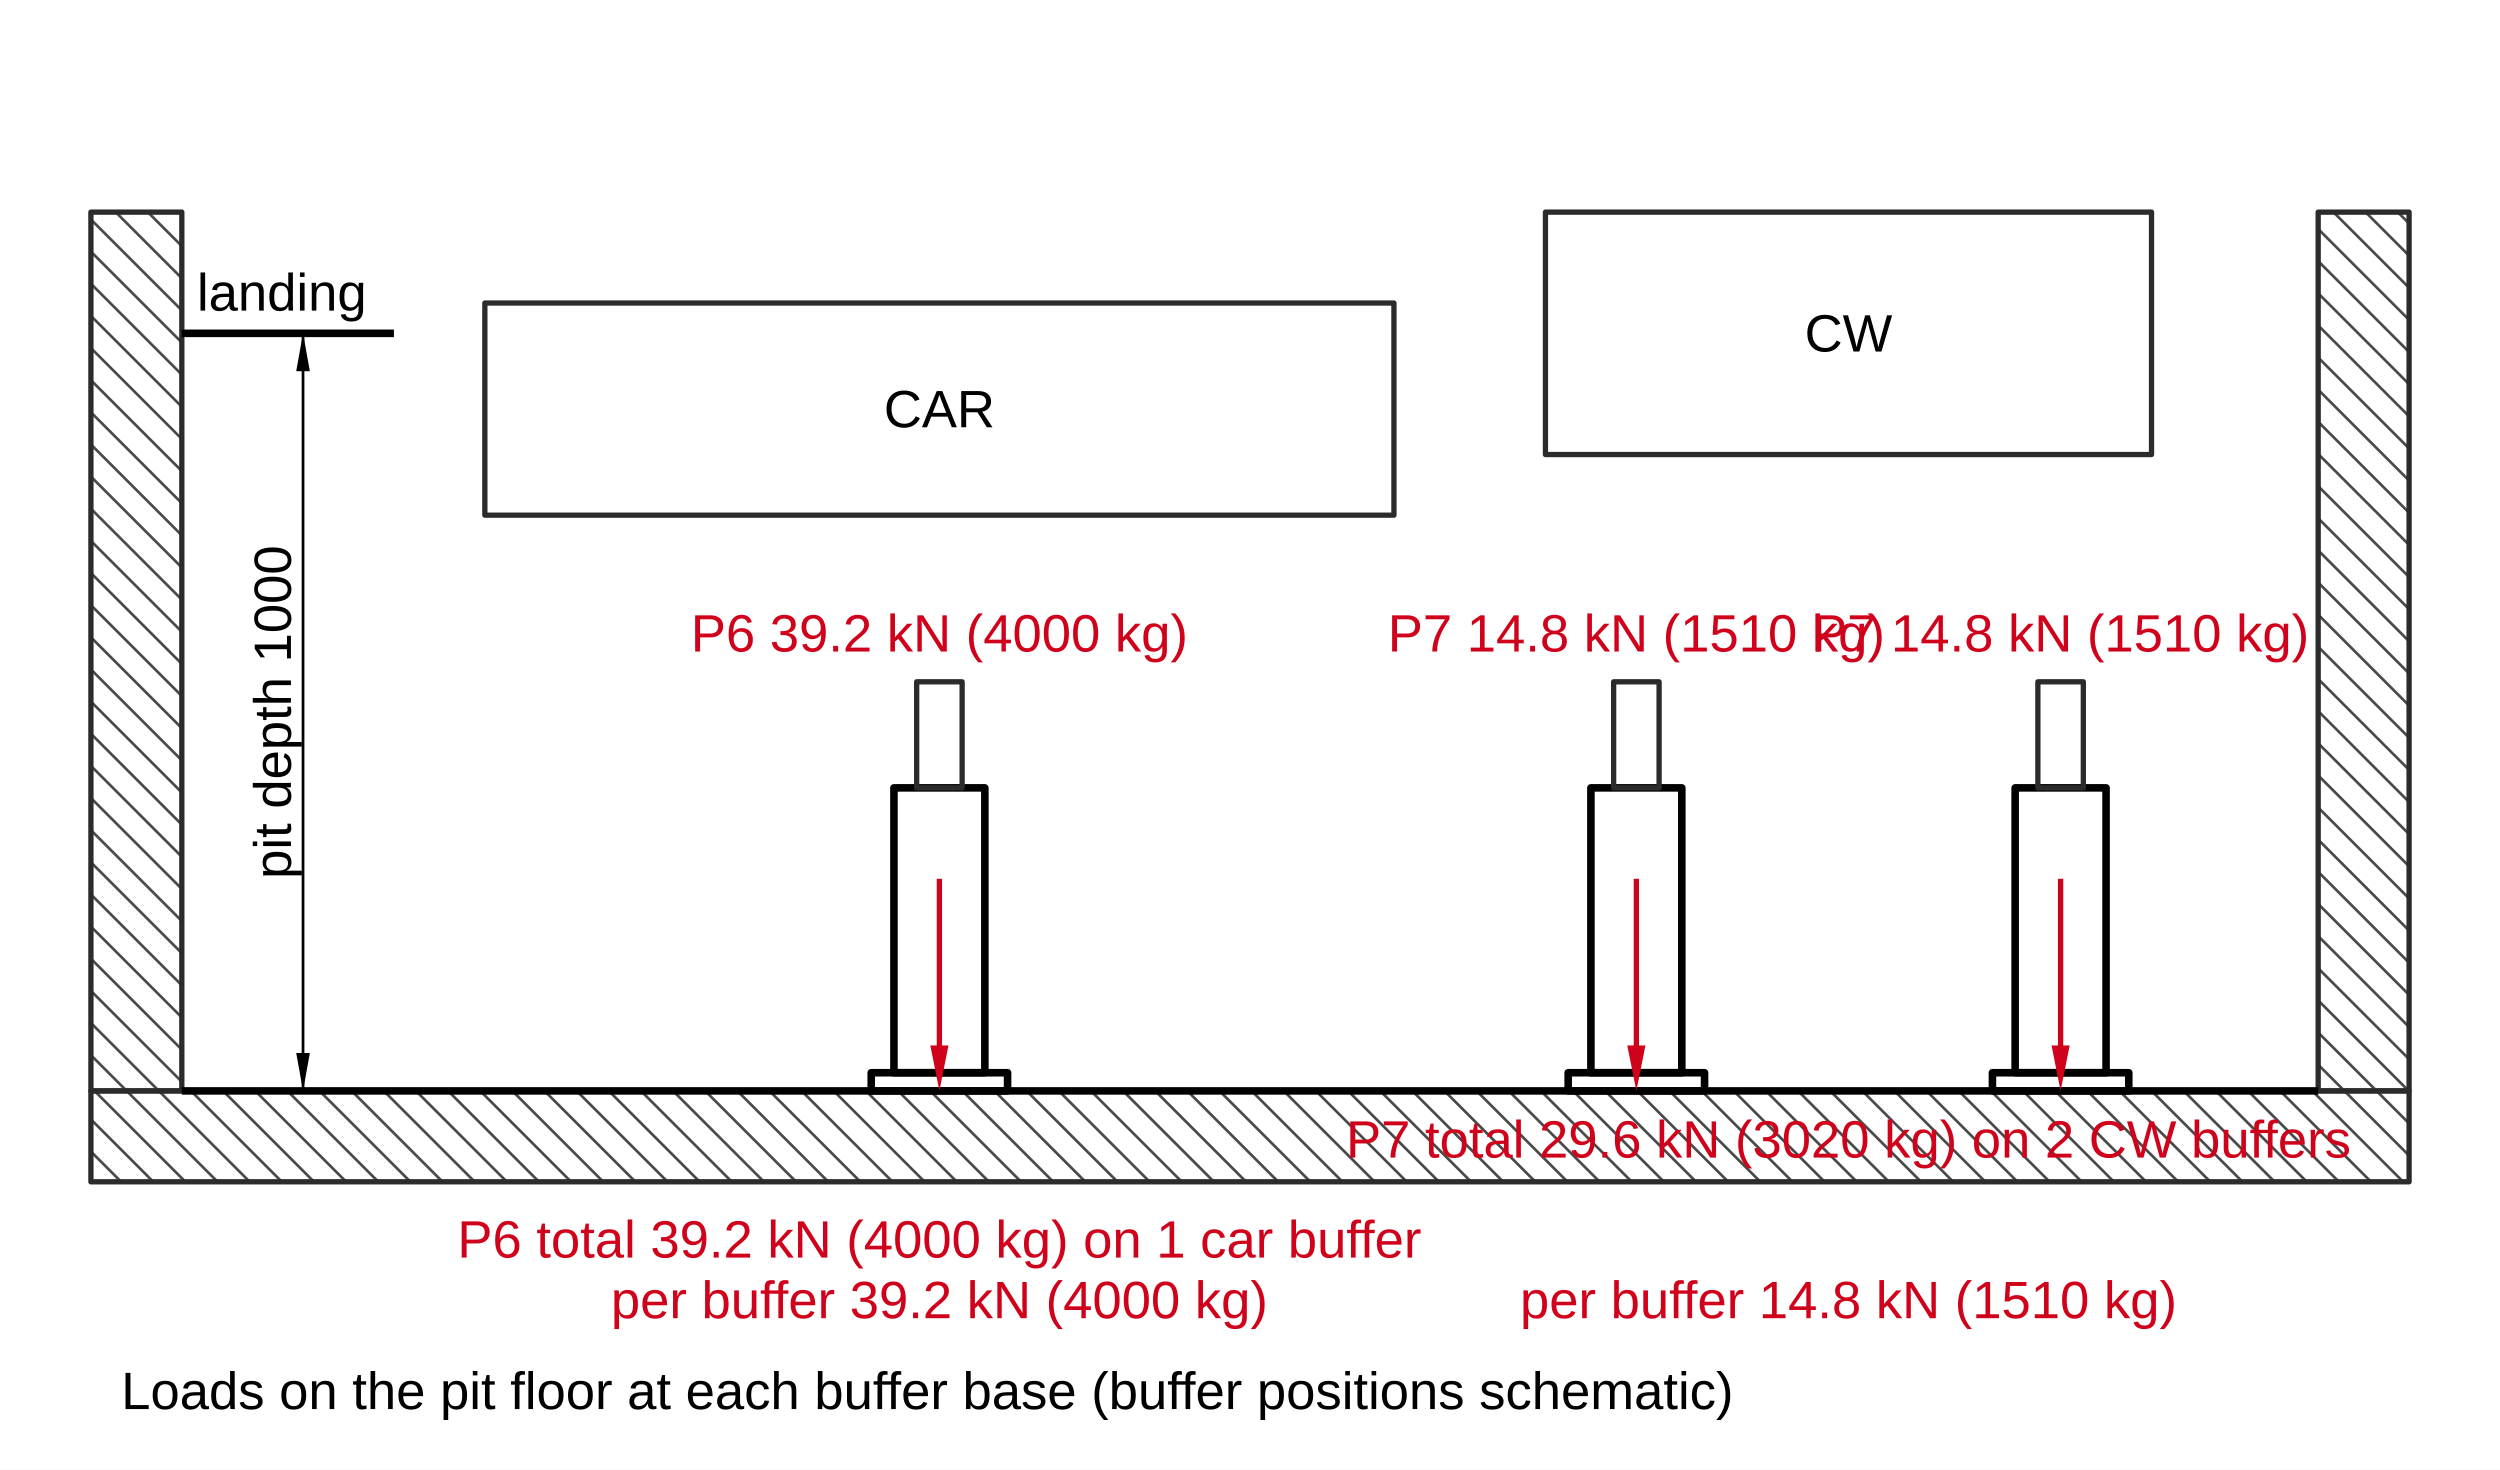
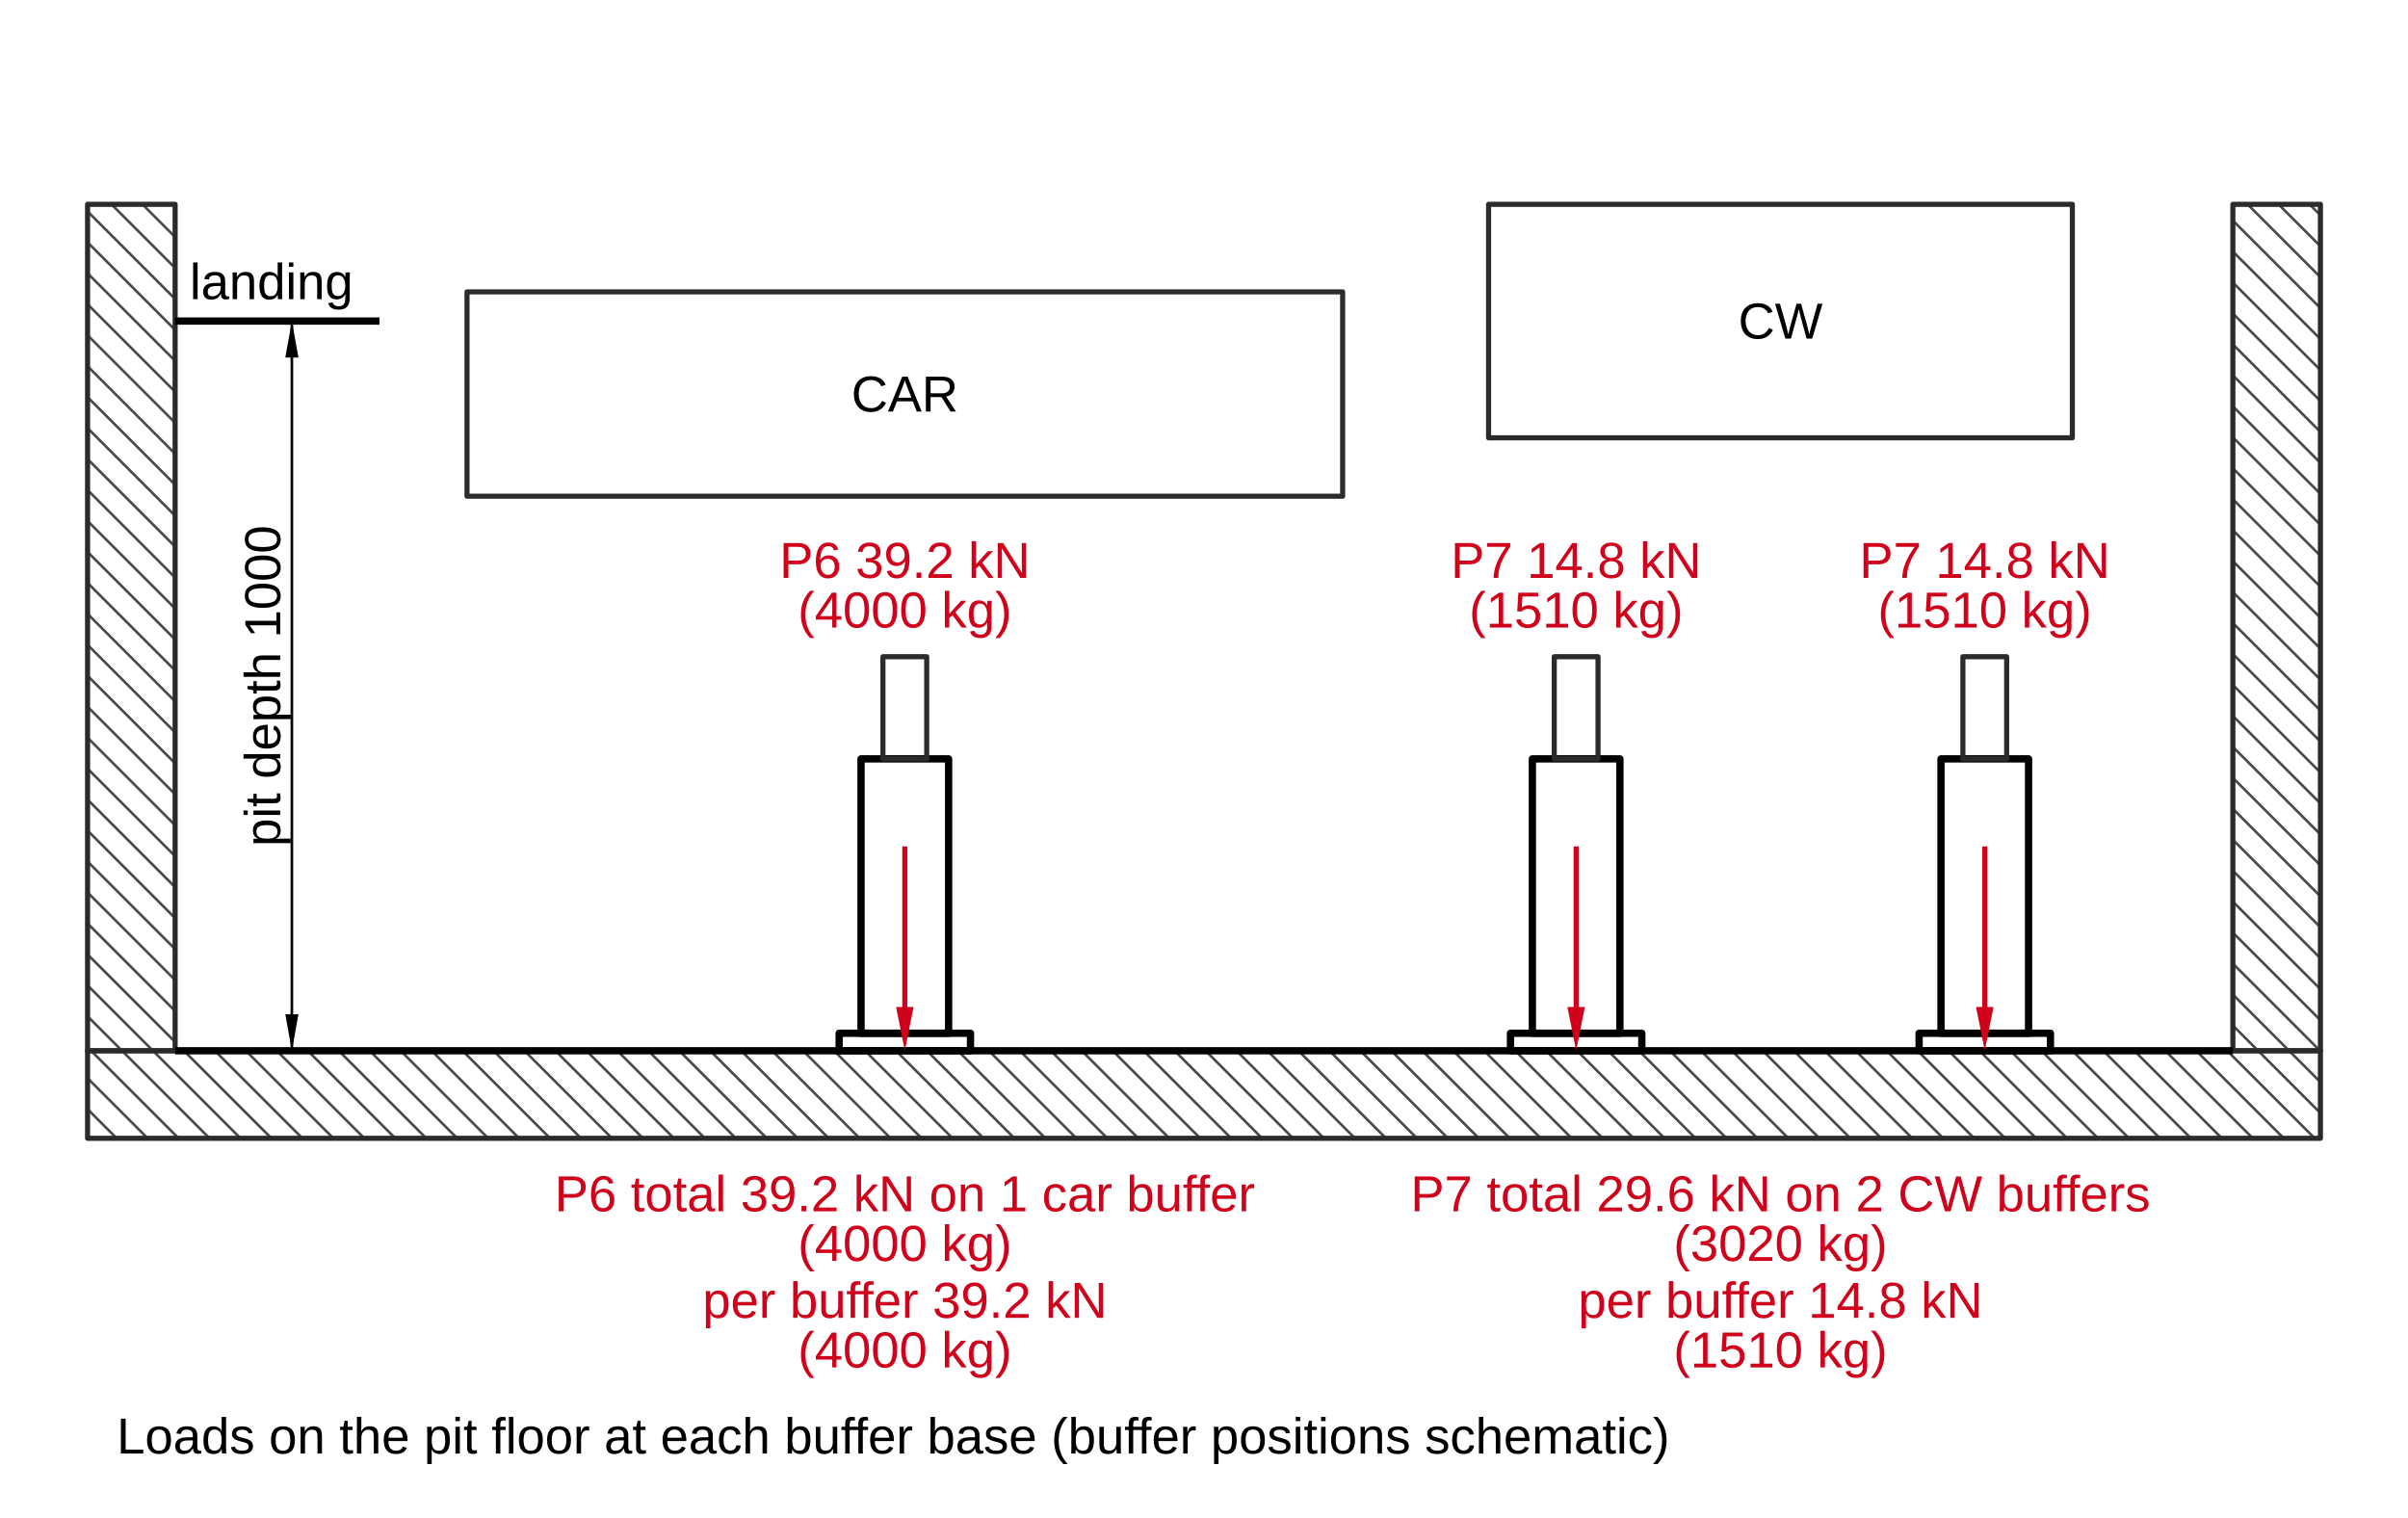
- <svg xmlns="http://www.w3.org/2000/svg" version="1.1" width="165mm" height="97mm" viewBox="0 0 1650 970" data-figure="F9">
-   <rect x="0" y="0" width="1650" height="970" fill="#FFFFFF" />
+ <svg xmlns="http://www.w3.org/2000/svg" version="1.1" width="165mm" height="104mm" viewBox="0 0 1650 1040" data-figure="F9">
+   <rect x="0" y="0" width="1650" height="1040" fill="#FFFFFF" />
  <polyline points="1589.74,720 1590,720.26" fill="none" stroke="#4A4A4A" stroke-width="1.8" stroke-linejoin="round" stroke-linecap="butt" />
  <polyline points="1568.53,720 1590,741.47" fill="none" stroke="#4A4A4A" stroke-width="1.8" stroke-linejoin="round" stroke-linecap="butt" />
  <polyline points="1547.31,720 1590,762.69" fill="none" stroke="#4A4A4A" stroke-width="1.8" stroke-linejoin="round" stroke-linecap="butt" />
  <polyline points="1526.1,720 1586.1,780" fill="none" stroke="#4A4A4A" stroke-width="1.8" stroke-linejoin="round" stroke-linecap="butt" />
  <polyline points="1504.89,720 1564.89,780" fill="none" stroke="#4A4A4A" stroke-width="1.8" stroke-linejoin="round" stroke-linecap="butt" />
  <polyline points="1483.68,720 1543.68,780" fill="none" stroke="#4A4A4A" stroke-width="1.8" stroke-linejoin="round" stroke-linecap="butt" />
  <polyline points="1462.46,720 1522.46,780" fill="none" stroke="#4A4A4A" stroke-width="1.8" stroke-linejoin="round" stroke-linecap="butt" />
  <polyline points="1441.25,720 1501.25,780" fill="none" stroke="#4A4A4A" stroke-width="1.8" stroke-linejoin="round" stroke-linecap="butt" />
  <polyline points="1420.04,720 1480.04,780" fill="none" stroke="#4A4A4A" stroke-width="1.8" stroke-linejoin="round" stroke-linecap="butt" />
  <polyline points="1398.82,720 1458.82,780" fill="none" stroke="#4A4A4A" stroke-width="1.8" stroke-linejoin="round" stroke-linecap="butt" />
  <polyline points="1377.61,720 1437.61,780" fill="none" stroke="#4A4A4A" stroke-width="1.8" stroke-linejoin="round" stroke-linecap="butt" />
  <polyline points="1356.4,720 1416.4,780" fill="none" stroke="#4A4A4A" stroke-width="1.8" stroke-linejoin="round" stroke-linecap="butt" />
  <polyline points="1335.18,720 1395.18,780" fill="none" stroke="#4A4A4A" stroke-width="1.8" stroke-linejoin="round" stroke-linecap="butt" />
  <polyline points="1313.97,720 1373.97,780" fill="none" stroke="#4A4A4A" stroke-width="1.8" stroke-linejoin="round" stroke-linecap="butt" />
  <polyline points="1292.76,720 1352.76,780" fill="none" stroke="#4A4A4A" stroke-width="1.8" stroke-linejoin="round" stroke-linecap="butt" />
  <polyline points="1271.54,720 1331.54,780" fill="none" stroke="#4A4A4A" stroke-width="1.8" stroke-linejoin="round" stroke-linecap="butt" />
  <polyline points="1250.33,720 1310.33,780" fill="none" stroke="#4A4A4A" stroke-width="1.8" stroke-linejoin="round" stroke-linecap="butt" />
  <polyline points="1229.12,720 1289.12,780" fill="none" stroke="#4A4A4A" stroke-width="1.8" stroke-linejoin="round" stroke-linecap="butt" />
  <polyline points="1207.9,720 1267.9,780" fill="none" stroke="#4A4A4A" stroke-width="1.8" stroke-linejoin="round" stroke-linecap="butt" />
  <polyline points="1186.69,720 1246.69,780" fill="none" stroke="#4A4A4A" stroke-width="1.8" stroke-linejoin="round" stroke-linecap="butt" />
  <polyline points="1165.48,720 1225.48,780" fill="none" stroke="#4A4A4A" stroke-width="1.8" stroke-linejoin="round" stroke-linecap="butt" />
  <polyline points="1144.26,720 1204.26,780" fill="none" stroke="#4A4A4A" stroke-width="1.8" stroke-linejoin="round" stroke-linecap="butt" />
  <polyline points="1123.05,720 1183.05,780" fill="none" stroke="#4A4A4A" stroke-width="1.8" stroke-linejoin="round" stroke-linecap="butt" />
  <polyline points="1101.84,720 1161.84,780" fill="none" stroke="#4A4A4A" stroke-width="1.8" stroke-linejoin="round" stroke-linecap="butt" />
  <polyline points="1080.62,720 1140.62,780" fill="none" stroke="#4A4A4A" stroke-width="1.8" stroke-linejoin="round" stroke-linecap="butt" />
  <polyline points="1059.41,720 1119.41,780" fill="none" stroke="#4A4A4A" stroke-width="1.8" stroke-linejoin="round" stroke-linecap="butt" />
  <polyline points="1038.2,720 1098.2,780" fill="none" stroke="#4A4A4A" stroke-width="1.8" stroke-linejoin="round" stroke-linecap="butt" />
  <polyline points="1016.98,720 1076.98,780" fill="none" stroke="#4A4A4A" stroke-width="1.8" stroke-linejoin="round" stroke-linecap="butt" />
  <polyline points="995.77,720 1055.77,780" fill="none" stroke="#4A4A4A" stroke-width="1.8" stroke-linejoin="round" stroke-linecap="butt" />
  <polyline points="974.56,720 1034.56,780" fill="none" stroke="#4A4A4A" stroke-width="1.8" stroke-linejoin="round" stroke-linecap="butt" />
  <polyline points="953.35,720 1013.35,780" fill="none" stroke="#4A4A4A" stroke-width="1.8" stroke-linejoin="round" stroke-linecap="butt" />
  <polyline points="932.13,720 992.13,780" fill="none" stroke="#4A4A4A" stroke-width="1.8" stroke-linejoin="round" stroke-linecap="butt" />
  <polyline points="910.92,720 970.92,780" fill="none" stroke="#4A4A4A" stroke-width="1.8" stroke-linejoin="round" stroke-linecap="butt" />
  <polyline points="889.71,720 949.71,780" fill="none" stroke="#4A4A4A" stroke-width="1.8" stroke-linejoin="round" stroke-linecap="butt" />
  <polyline points="868.49,720 928.49,780" fill="none" stroke="#4A4A4A" stroke-width="1.8" stroke-linejoin="round" stroke-linecap="butt" />
  <polyline points="847.28,720 907.28,780" fill="none" stroke="#4A4A4A" stroke-width="1.8" stroke-linejoin="round" stroke-linecap="butt" />
  <polyline points="826.07,720 886.07,780" fill="none" stroke="#4A4A4A" stroke-width="1.8" stroke-linejoin="round" stroke-linecap="butt" />
  <polyline points="804.85,720 864.85,780" fill="none" stroke="#4A4A4A" stroke-width="1.8" stroke-linejoin="round" stroke-linecap="butt" />
  <polyline points="783.64,720 843.64,780" fill="none" stroke="#4A4A4A" stroke-width="1.8" stroke-linejoin="round" stroke-linecap="butt" />
  <polyline points="762.43,720 822.43,780" fill="none" stroke="#4A4A4A" stroke-width="1.8" stroke-linejoin="round" stroke-linecap="butt" />
  <polyline points="741.21,720 801.21,780" fill="none" stroke="#4A4A4A" stroke-width="1.8" stroke-linejoin="round" stroke-linecap="butt" />
  <polyline points="720,720 780,780" fill="none" stroke="#4A4A4A" stroke-width="1.8" stroke-linejoin="round" stroke-linecap="butt" />
  <polyline points="698.79,720 758.79,780" fill="none" stroke="#4A4A4A" stroke-width="1.8" stroke-linejoin="round" stroke-linecap="butt" />
  <polyline points="677.57,720 737.57,780" fill="none" stroke="#4A4A4A" stroke-width="1.8" stroke-linejoin="round" stroke-linecap="butt" />
  <polyline points="656.36,720 716.36,780" fill="none" stroke="#4A4A4A" stroke-width="1.8" stroke-linejoin="round" stroke-linecap="butt" />
  <polyline points="635.15,720 695.15,780" fill="none" stroke="#4A4A4A" stroke-width="1.8" stroke-linejoin="round" stroke-linecap="butt" />
  <polyline points="613.93,720 673.93,780" fill="none" stroke="#4A4A4A" stroke-width="1.8" stroke-linejoin="round" stroke-linecap="butt" />
  <polyline points="592.72,720 652.72,780" fill="none" stroke="#4A4A4A" stroke-width="1.8" stroke-linejoin="round" stroke-linecap="butt" />
  <polyline points="571.51,720 631.51,780" fill="none" stroke="#4A4A4A" stroke-width="1.8" stroke-linejoin="round" stroke-linecap="butt" />
  <polyline points="550.29,720 610.29,780" fill="none" stroke="#4A4A4A" stroke-width="1.8" stroke-linejoin="round" stroke-linecap="butt" />
  <polyline points="529.08,720 589.08,780" fill="none" stroke="#4A4A4A" stroke-width="1.8" stroke-linejoin="round" stroke-linecap="butt" />
  <polyline points="507.87,720 567.87,780" fill="none" stroke="#4A4A4A" stroke-width="1.8" stroke-linejoin="round" stroke-linecap="butt" />
  <polyline points="486.65,720 546.65,780" fill="none" stroke="#4A4A4A" stroke-width="1.8" stroke-linejoin="round" stroke-linecap="butt" />
  <polyline points="465.44,720 525.44,780" fill="none" stroke="#4A4A4A" stroke-width="1.8" stroke-linejoin="round" stroke-linecap="butt" />
  <polyline points="444.23,720 504.23,780" fill="none" stroke="#4A4A4A" stroke-width="1.8" stroke-linejoin="round" stroke-linecap="butt" />
  <polyline points="423.02,720 483.02,780" fill="none" stroke="#4A4A4A" stroke-width="1.8" stroke-linejoin="round" stroke-linecap="butt" />
  <polyline points="401.8,720 461.8,780" fill="none" stroke="#4A4A4A" stroke-width="1.8" stroke-linejoin="round" stroke-linecap="butt" />
  <polyline points="380.59,720 440.59,780" fill="none" stroke="#4A4A4A" stroke-width="1.8" stroke-linejoin="round" stroke-linecap="butt" />
  <polyline points="359.38,720 419.38,780" fill="none" stroke="#4A4A4A" stroke-width="1.8" stroke-linejoin="round" stroke-linecap="butt" />
  <polyline points="338.16,720 398.16,780" fill="none" stroke="#4A4A4A" stroke-width="1.8" stroke-linejoin="round" stroke-linecap="butt" />
  <polyline points="316.95,720 376.95,780" fill="none" stroke="#4A4A4A" stroke-width="1.8" stroke-linejoin="round" stroke-linecap="butt" />
  <polyline points="295.74,720 355.74,780" fill="none" stroke="#4A4A4A" stroke-width="1.8" stroke-linejoin="round" stroke-linecap="butt" />
  <polyline points="274.52,720 334.52,780" fill="none" stroke="#4A4A4A" stroke-width="1.8" stroke-linejoin="round" stroke-linecap="butt" />
  <polyline points="253.31,720 313.31,780" fill="none" stroke="#4A4A4A" stroke-width="1.8" stroke-linejoin="round" stroke-linecap="butt" />
  <polyline points="232.1,720 292.1,780" fill="none" stroke="#4A4A4A" stroke-width="1.8" stroke-linejoin="round" stroke-linecap="butt" />
  <polyline points="210.88,720 270.88,780" fill="none" stroke="#4A4A4A" stroke-width="1.8" stroke-linejoin="round" stroke-linecap="butt" />
  <polyline points="189.67,720 249.67,780" fill="none" stroke="#4A4A4A" stroke-width="1.8" stroke-linejoin="round" stroke-linecap="butt" />
  <polyline points="168.46,720 228.46,780" fill="none" stroke="#4A4A4A" stroke-width="1.8" stroke-linejoin="round" stroke-linecap="butt" />
  <polyline points="147.24,720 207.24,780" fill="none" stroke="#4A4A4A" stroke-width="1.8" stroke-linejoin="round" stroke-linecap="butt" />
  <polyline points="126.03,720 186.03,780" fill="none" stroke="#4A4A4A" stroke-width="1.8" stroke-linejoin="round" stroke-linecap="butt" />
  <polyline points="104.82,720 164.82,780" fill="none" stroke="#4A4A4A" stroke-width="1.8" stroke-linejoin="round" stroke-linecap="butt" />
  <polyline points="83.6,720 143.6,780" fill="none" stroke="#4A4A4A" stroke-width="1.8" stroke-linejoin="round" stroke-linecap="butt" />
  <polyline points="62.39,720 122.39,780" fill="none" stroke="#4A4A4A" stroke-width="1.8" stroke-linejoin="round" stroke-linecap="butt" />
  <polyline points="60,738.82 101.18,780" fill="none" stroke="#4A4A4A" stroke-width="1.8" stroke-linejoin="round" stroke-linecap="butt" />
  <polyline points="60,760.04 79.96,780" fill="none" stroke="#4A4A4A" stroke-width="1.8" stroke-linejoin="round" stroke-linecap="butt" />
  <polygon data-tag="pit-floor" points="60,720 1590,720 1590,780 60,780" fill="none" stroke="#2B2B2B" stroke-width="3.5" stroke-linejoin="round" stroke-linecap="butt" />
  <polyline points="118.79,140 120,141.21" fill="none" stroke="#4A4A4A" stroke-width="1.8" stroke-linejoin="round" stroke-linecap="butt" />
  <polyline points="97.57,140 120,162.43" fill="none" stroke="#4A4A4A" stroke-width="1.8" stroke-linejoin="round" stroke-linecap="butt" />
  <polyline points="76.36,140 120,183.64" fill="none" stroke="#4A4A4A" stroke-width="1.8" stroke-linejoin="round" stroke-linecap="butt" />
  <polyline points="60,144.85 120,204.85" fill="none" stroke="#4A4A4A" stroke-width="1.8" stroke-linejoin="round" stroke-linecap="butt" />
  <polyline points="60,166.07 120,226.07" fill="none" stroke="#4A4A4A" stroke-width="1.8" stroke-linejoin="round" stroke-linecap="butt" />
  <polyline points="60,187.28 120,247.28" fill="none" stroke="#4A4A4A" stroke-width="1.8" stroke-linejoin="round" stroke-linecap="butt" />
  <polyline points="60,208.49 120,268.49" fill="none" stroke="#4A4A4A" stroke-width="1.8" stroke-linejoin="round" stroke-linecap="butt" />
  <polyline points="60,229.71 120,289.71" fill="none" stroke="#4A4A4A" stroke-width="1.8" stroke-linejoin="round" stroke-linecap="butt" />
  <polyline points="60,250.92 120,310.92" fill="none" stroke="#4A4A4A" stroke-width="1.8" stroke-linejoin="round" stroke-linecap="butt" />
  <polyline points="60,272.13 120,332.13" fill="none" stroke="#4A4A4A" stroke-width="1.8" stroke-linejoin="round" stroke-linecap="butt" />
  <polyline points="60,293.35 120,353.35" fill="none" stroke="#4A4A4A" stroke-width="1.8" stroke-linejoin="round" stroke-linecap="butt" />
  <polyline points="60,314.56 120,374.56" fill="none" stroke="#4A4A4A" stroke-width="1.8" stroke-linejoin="round" stroke-linecap="butt" />
  <polyline points="60,335.77 120,395.77" fill="none" stroke="#4A4A4A" stroke-width="1.8" stroke-linejoin="round" stroke-linecap="butt" />
  <polyline points="60,356.98 120,416.98" fill="none" stroke="#4A4A4A" stroke-width="1.8" stroke-linejoin="round" stroke-linecap="butt" />
  <polyline points="60,378.2 120,438.2" fill="none" stroke="#4A4A4A" stroke-width="1.8" stroke-linejoin="round" stroke-linecap="butt" />
  <polyline points="60,399.41 120,459.41" fill="none" stroke="#4A4A4A" stroke-width="1.8" stroke-linejoin="round" stroke-linecap="butt" />
  <polyline points="60,420.62 120,480.62" fill="none" stroke="#4A4A4A" stroke-width="1.8" stroke-linejoin="round" stroke-linecap="butt" />
  <polyline points="60,441.84 120,501.84" fill="none" stroke="#4A4A4A" stroke-width="1.8" stroke-linejoin="round" stroke-linecap="butt" />
  <polyline points="60,463.05 120,523.05" fill="none" stroke="#4A4A4A" stroke-width="1.8" stroke-linejoin="round" stroke-linecap="butt" />
  <polyline points="60,484.26 120,544.26" fill="none" stroke="#4A4A4A" stroke-width="1.8" stroke-linejoin="round" stroke-linecap="butt" />
  <polyline points="60,505.48 120,565.48" fill="none" stroke="#4A4A4A" stroke-width="1.8" stroke-linejoin="round" stroke-linecap="butt" />
  <polyline points="60,526.69 120,586.69" fill="none" stroke="#4A4A4A" stroke-width="1.8" stroke-linejoin="round" stroke-linecap="butt" />
  <polyline points="60,547.9 120,607.9" fill="none" stroke="#4A4A4A" stroke-width="1.8" stroke-linejoin="round" stroke-linecap="butt" />
  <polyline points="60,569.12 120,629.12" fill="none" stroke="#4A4A4A" stroke-width="1.8" stroke-linejoin="round" stroke-linecap="butt" />
  <polyline points="60,590.33 120,650.33" fill="none" stroke="#4A4A4A" stroke-width="1.8" stroke-linejoin="round" stroke-linecap="butt" />
  <polyline points="60,611.54 120,671.54" fill="none" stroke="#4A4A4A" stroke-width="1.8" stroke-linejoin="round" stroke-linecap="butt" />
  <polyline points="60,632.76 120,692.76" fill="none" stroke="#4A4A4A" stroke-width="1.8" stroke-linejoin="round" stroke-linecap="butt" />
  <polyline points="60,653.97 120,713.97" fill="none" stroke="#4A4A4A" stroke-width="1.8" stroke-linejoin="round" stroke-linecap="butt" />
  <polyline points="60,675.18 104.82,720" fill="none" stroke="#4A4A4A" stroke-width="1.8" stroke-linejoin="round" stroke-linecap="butt" />
  <polyline points="60,696.4 83.6,720" fill="none" stroke="#4A4A4A" stroke-width="1.8" stroke-linejoin="round" stroke-linecap="butt" />
  <polyline points="60,717.61 62.39,720" fill="none" stroke="#4A4A4A" stroke-width="1.8" stroke-linejoin="round" stroke-linecap="butt" />
  <polygon points="60,140 120,140 120,720 60,720" fill="none" stroke="#2B2B2B" stroke-width="3.5" stroke-linejoin="round" stroke-linecap="butt" />
  <polyline points="1582.5,140 1590,147.5" fill="none" stroke="#4A4A4A" stroke-width="1.8" stroke-linejoin="round" stroke-linecap="butt" />
  <polyline points="1561.28,140 1590,168.72" fill="none" stroke="#4A4A4A" stroke-width="1.8" stroke-linejoin="round" stroke-linecap="butt" />
  <polyline points="1540.07,140 1590,189.93" fill="none" stroke="#4A4A4A" stroke-width="1.8" stroke-linejoin="round" stroke-linecap="butt" />
  <polyline points="1530,151.14 1590,211.14" fill="none" stroke="#4A4A4A" stroke-width="1.8" stroke-linejoin="round" stroke-linecap="butt" />
  <polyline points="1530,172.35 1590,232.35" fill="none" stroke="#4A4A4A" stroke-width="1.8" stroke-linejoin="round" stroke-linecap="butt" />
  <polyline points="1530,193.57 1590,253.57" fill="none" stroke="#4A4A4A" stroke-width="1.8" stroke-linejoin="round" stroke-linecap="butt" />
  <polyline points="1530,214.78 1590,274.78" fill="none" stroke="#4A4A4A" stroke-width="1.8" stroke-linejoin="round" stroke-linecap="butt" />
  <polyline points="1530,235.99 1590,295.99" fill="none" stroke="#4A4A4A" stroke-width="1.8" stroke-linejoin="round" stroke-linecap="butt" />
  <polyline points="1530,257.21 1590,317.21" fill="none" stroke="#4A4A4A" stroke-width="1.8" stroke-linejoin="round" stroke-linecap="butt" />
  <polyline points="1530,278.42 1590,338.42" fill="none" stroke="#4A4A4A" stroke-width="1.8" stroke-linejoin="round" stroke-linecap="butt" />
  <polyline points="1530,299.63 1590,359.63" fill="none" stroke="#4A4A4A" stroke-width="1.8" stroke-linejoin="round" stroke-linecap="butt" />
  <polyline points="1530,320.85 1590,380.85" fill="none" stroke="#4A4A4A" stroke-width="1.8" stroke-linejoin="round" stroke-linecap="butt" />
  <polyline points="1530,342.06 1590,402.06" fill="none" stroke="#4A4A4A" stroke-width="1.8" stroke-linejoin="round" stroke-linecap="butt" />
  <polyline points="1530,363.27 1590,423.27" fill="none" stroke="#4A4A4A" stroke-width="1.8" stroke-linejoin="round" stroke-linecap="butt" />
  <polyline points="1530,384.49 1590,444.49" fill="none" stroke="#4A4A4A" stroke-width="1.8" stroke-linejoin="round" stroke-linecap="butt" />
  <polyline points="1530,405.7 1590,465.7" fill="none" stroke="#4A4A4A" stroke-width="1.8" stroke-linejoin="round" stroke-linecap="butt" />
  <polyline points="1530,426.91 1590,486.91" fill="none" stroke="#4A4A4A" stroke-width="1.8" stroke-linejoin="round" stroke-linecap="butt" />
  <polyline points="1530,448.13 1590,508.13" fill="none" stroke="#4A4A4A" stroke-width="1.8" stroke-linejoin="round" stroke-linecap="butt" />
  <polyline points="1530,469.34 1590,529.34" fill="none" stroke="#4A4A4A" stroke-width="1.8" stroke-linejoin="round" stroke-linecap="butt" />
  <polyline points="1530,490.55 1590,550.55" fill="none" stroke="#4A4A4A" stroke-width="1.8" stroke-linejoin="round" stroke-linecap="butt" />
  <polyline points="1530,511.77 1590,571.77" fill="none" stroke="#4A4A4A" stroke-width="1.8" stroke-linejoin="round" stroke-linecap="butt" />
  <polyline points="1530,532.98 1590,592.98" fill="none" stroke="#4A4A4A" stroke-width="1.8" stroke-linejoin="round" stroke-linecap="butt" />
  <polyline points="1530,554.19 1590,614.19" fill="none" stroke="#4A4A4A" stroke-width="1.8" stroke-linejoin="round" stroke-linecap="butt" />
  <polyline points="1530,575.41 1590,635.41" fill="none" stroke="#4A4A4A" stroke-width="1.8" stroke-linejoin="round" stroke-linecap="butt" />
  <polyline points="1530,596.62 1590,656.62" fill="none" stroke="#4A4A4A" stroke-width="1.8" stroke-linejoin="round" stroke-linecap="butt" />
  <polyline points="1530,617.83 1590,677.83" fill="none" stroke="#4A4A4A" stroke-width="1.8" stroke-linejoin="round" stroke-linecap="butt" />
  <polyline points="1530,639.05 1590,699.05" fill="none" stroke="#4A4A4A" stroke-width="1.8" stroke-linejoin="round" stroke-linecap="butt" />
  <polyline points="1530,660.26 1589.74,720" fill="none" stroke="#4A4A4A" stroke-width="1.8" stroke-linejoin="round" stroke-linecap="butt" />
  <polyline points="1530,681.47 1568.53,720" fill="none" stroke="#4A4A4A" stroke-width="1.8" stroke-linejoin="round" stroke-linecap="butt" />
  <polyline points="1530,702.69 1547.31,720" fill="none" stroke="#4A4A4A" stroke-width="1.8" stroke-linejoin="round" stroke-linecap="butt" />
  <polygon points="1530,140 1590,140 1590,720 1530,720" fill="none" stroke="#2B2B2B" stroke-width="3.5" stroke-linejoin="round" stroke-linecap="butt" />
  <polyline data-tag="pit-floor-line" points="120,720 1530,720" fill="none" stroke="#000000" stroke-width="5" stroke-linejoin="round" stroke-linecap="butt" />
  <polyline data-tag="lowest-landing" points="120,220 260,220" fill="none" stroke="#000000" stroke-width="5" stroke-linejoin="round" stroke-linecap="butt" />
  <text x="130" y="205" font-family="ISOCPEUR, 'Arial Narrow', Arial, sans-serif" font-size="34.72" text-anchor="start" fill="#000000">landing</text>
  <polyline data-tag="dim-pit-ext" points="128,220 215,220" fill="none" stroke="#000000" stroke-width="1.8" stroke-linejoin="round" stroke-linecap="butt" />
  <polyline data-tag="dim-pit-ext" points="128,720 215,720" fill="none" stroke="#000000" stroke-width="1.8" stroke-linejoin="round" stroke-linecap="butt" />
  <polyline data-tag="dim-pit" data-value="1000" points="200,220 200,720" fill="none" stroke="#000000" stroke-width="1.8" stroke-linejoin="round" stroke-linecap="butt" />
  <polygon points="200,220 204.5,245 195.5,245" fill="#000000" stroke="none" />
  <polygon points="200,720 195.5,695 204.5,695" fill="#000000" stroke="none" />
  <text data-tag="dim-pit-text" data-value="1000" x="192" y="470" font-family="ISOCPEUR, 'Arial Narrow', Arial, sans-serif" font-size="34.72" text-anchor="middle" fill="#000000" transform="rotate(-90 192 470)">pit depth 1000</text>
  <polygon data-tag="car" points="320,200 920,200 920,340 320,340" fill="none" stroke="#2B2B2B" stroke-width="3.5" stroke-linejoin="round" stroke-linecap="butt" />
  <text x="620" y="282" font-family="ISOCPEUR, 'Arial Narrow', Arial, sans-serif" font-size="34.72" text-anchor="middle" fill="#000000">CAR</text>
  <polygon data-tag="car-buffer-base-1" points="575,708 665,708 665,720 575,720" fill="none" stroke="#000000" stroke-width="5" stroke-linejoin="round" stroke-linecap="butt" />
  <polygon data-tag="car-buffer-1" points="590,520 650,520 650,708 590,708" fill="none" stroke="#000000" stroke-width="5" stroke-linejoin="round" stroke-linecap="butt" />
  <polygon points="605,450 635,450 635,520 605,520" fill="none" stroke="#2B2B2B" stroke-width="3.5" stroke-linejoin="round" stroke-linecap="butt" />
  <polyline data-tag="car-force-1" data-value="39.2" points="620,580 620,700" fill="none" stroke="#D0021B" stroke-width="3.5" stroke-linejoin="round" stroke-linecap="butt" />
  <polygon points="620,720 614,690 626,690" fill="#D0021B" stroke="none" />
-   <text data-tag="car-force-1-text" data-value="39.2" x="620" y="430" font-family="ISOCPEUR, 'Arial Narrow', Arial, sans-serif" font-size="34.72" text-anchor="middle" fill="#D0021B">P6 39.2 kN (4000 kg)</text>
-   <text data-tag="car-total" data-value="39.2" x="620" y="830" font-family="ISOCPEUR, 'Arial Narrow', Arial, sans-serif" font-size="34.72" text-anchor="middle" fill="#D0021B">P6 total 39.2 kN (4000 kg) on 1 car buffer</text>
-   <text data-tag="car-per" data-value="39.2" x="620" y="870" font-family="ISOCPEUR, 'Arial Narrow', Arial, sans-serif" font-size="34.72" text-anchor="middle" fill="#D0021B">per buffer 39.2 kN (4000 kg)</text>
+   <text data-tag="car-force-1-text" data-value="39.2" x="620" y="396" font-family="ISOCPEUR, 'Arial Narrow', Arial, sans-serif" font-size="34.72" text-anchor="middle" fill="#D0021B">P6 39.2 kN</text>
+   <text data-tag="kg-car-force-1-text" data-value="4000" x="620" y="430" font-family="ISOCPEUR, 'Arial Narrow', Arial, sans-serif" font-size="34.72" text-anchor="middle" fill="#D0021B">(4000 kg)</text>
+   <text data-tag="car-total" data-value="39.2" x="620" y="830" font-family="ISOCPEUR, 'Arial Narrow', Arial, sans-serif" font-size="34.72" text-anchor="middle" fill="#D0021B">P6 total 39.2 kN on 1 car buffer</text>
+   <text data-tag="kg-car-total" data-value="4000" x="620" y="864" font-family="ISOCPEUR, 'Arial Narrow', Arial, sans-serif" font-size="34.72" text-anchor="middle" fill="#D0021B">(4000 kg)</text>
+   <text data-tag="car-per" data-value="39.2" x="620" y="903" font-family="ISOCPEUR, 'Arial Narrow', Arial, sans-serif" font-size="34.72" text-anchor="middle" fill="#D0021B">per buffer 39.2 kN</text>
+   <text data-tag="kg-car-per" data-value="4000" x="620" y="937" font-family="ISOCPEUR, 'Arial Narrow', Arial, sans-serif" font-size="34.72" text-anchor="middle" fill="#D0021B">(4000 kg)</text>
  <polygon data-tag="counterweight" points="1020,140 1420,140 1420,300 1020,300" fill="none" stroke="#2B2B2B" stroke-width="3.5" stroke-linejoin="round" stroke-linecap="butt" />
  <text x="1220" y="232" font-family="ISOCPEUR, 'Arial Narrow', Arial, sans-serif" font-size="34.72" text-anchor="middle" fill="#000000">CW</text>
  <polygon data-tag="cw-buffer-base-1" points="1035,708 1125,708 1125,720 1035,720" fill="none" stroke="#000000" stroke-width="5" stroke-linejoin="round" stroke-linecap="butt" />
  <polygon data-tag="cw-buffer-1" points="1050,520 1110,520 1110,708 1050,708" fill="none" stroke="#000000" stroke-width="5" stroke-linejoin="round" stroke-linecap="butt" />
  <polygon points="1065,450 1095,450 1095,520 1065,520" fill="none" stroke="#2B2B2B" stroke-width="3.5" stroke-linejoin="round" stroke-linecap="butt" />
  <polyline data-tag="cw-force-1" data-value="14.8" points="1080,580 1080,700" fill="none" stroke="#D0021B" stroke-width="3.5" stroke-linejoin="round" stroke-linecap="butt" />
  <polygon points="1080,720 1074,690 1086,690" fill="#D0021B" stroke="none" />
-   <text data-tag="cw-force-1-text" data-value="14.8" x="1080" y="430" font-family="ISOCPEUR, 'Arial Narrow', Arial, sans-serif" font-size="34.72" text-anchor="middle" fill="#D0021B">P7 14.8 kN (1510 kg)</text>
+   <text data-tag="cw-force-1-text" data-value="14.8" x="1080" y="396" font-family="ISOCPEUR, 'Arial Narrow', Arial, sans-serif" font-size="34.72" text-anchor="middle" fill="#D0021B">P7 14.8 kN</text>
+   <text data-tag="kg-cw-force-1-text" data-value="1510" x="1080" y="430" font-family="ISOCPEUR, 'Arial Narrow', Arial, sans-serif" font-size="34.72" text-anchor="middle" fill="#D0021B">(1510 kg)</text>
  <polygon data-tag="cw-buffer-base-2" points="1315,708 1405,708 1405,720 1315,720" fill="none" stroke="#000000" stroke-width="5" stroke-linejoin="round" stroke-linecap="butt" />
  <polygon data-tag="cw-buffer-2" points="1330,520 1390,520 1390,708 1330,708" fill="none" stroke="#000000" stroke-width="5" stroke-linejoin="round" stroke-linecap="butt" />
  <polygon points="1345,450 1375,450 1375,520 1345,520" fill="none" stroke="#2B2B2B" stroke-width="3.5" stroke-linejoin="round" stroke-linecap="butt" />
  <polyline data-tag="cw-force-2" data-value="14.8" points="1360,580 1360,700" fill="none" stroke="#D0021B" stroke-width="3.5" stroke-linejoin="round" stroke-linecap="butt" />
  <polygon points="1360,720 1354,690 1366,690" fill="#D0021B" stroke="none" />
-   <text data-tag="cw-force-2-text" data-value="14.8" x="1360" y="430" font-family="ISOCPEUR, 'Arial Narrow', Arial, sans-serif" font-size="34.72" text-anchor="middle" fill="#D0021B">P7 14.8 kN (1510 kg)</text>
-   <text data-tag="cw-total" data-value="29.6" x="1220" y="764" font-family="ISOCPEUR, 'Arial Narrow', Arial, sans-serif" font-size="34.72" text-anchor="middle" fill="#D0021B">P7 total 29.6 kN (3020 kg) on 2 CW buffers</text>
-   <text data-tag="cw-per" data-value="14.8" x="1220" y="870" font-family="ISOCPEUR, 'Arial Narrow', Arial, sans-serif" font-size="34.72" text-anchor="middle" fill="#D0021B">per buffer 14.8 kN (1510 kg)</text>
-   <text x="80" y="930" font-family="ISOCPEUR, 'Arial Narrow', Arial, sans-serif" font-size="34.72" text-anchor="start" fill="#000000">Loads on the pit floor at each buffer base (buffer positions schematic)</text>
+   <text data-tag="cw-force-2-text" data-value="14.8" x="1360" y="396" font-family="ISOCPEUR, 'Arial Narrow', Arial, sans-serif" font-size="34.72" text-anchor="middle" fill="#D0021B">P7 14.8 kN</text>
+   <text data-tag="kg-cw-force-2-text" data-value="1510" x="1360" y="430" font-family="ISOCPEUR, 'Arial Narrow', Arial, sans-serif" font-size="34.72" text-anchor="middle" fill="#D0021B">(1510 kg)</text>
+   <text data-tag="cw-total" data-value="29.6" x="1220" y="830" font-family="ISOCPEUR, 'Arial Narrow', Arial, sans-serif" font-size="34.72" text-anchor="middle" fill="#D0021B">P7 total 29.6 kN on 2 CW buffers</text>
+   <text data-tag="kg-cw-total" data-value="3020" x="1220" y="864" font-family="ISOCPEUR, 'Arial Narrow', Arial, sans-serif" font-size="34.72" text-anchor="middle" fill="#D0021B">(3020 kg)</text>
+   <text data-tag="cw-per" data-value="14.8" x="1220" y="903" font-family="ISOCPEUR, 'Arial Narrow', Arial, sans-serif" font-size="34.72" text-anchor="middle" fill="#D0021B">per buffer 14.8 kN</text>
+   <text data-tag="kg-cw-per" data-value="1510" x="1220" y="937" font-family="ISOCPEUR, 'Arial Narrow', Arial, sans-serif" font-size="34.72" text-anchor="middle" fill="#D0021B">(1510 kg)</text>
+   <text x="80" y="996" font-family="ISOCPEUR, 'Arial Narrow', Arial, sans-serif" font-size="34.72" text-anchor="start" fill="#000000">Loads on the pit floor at each buffer base (buffer positions schematic)</text>
</svg>
